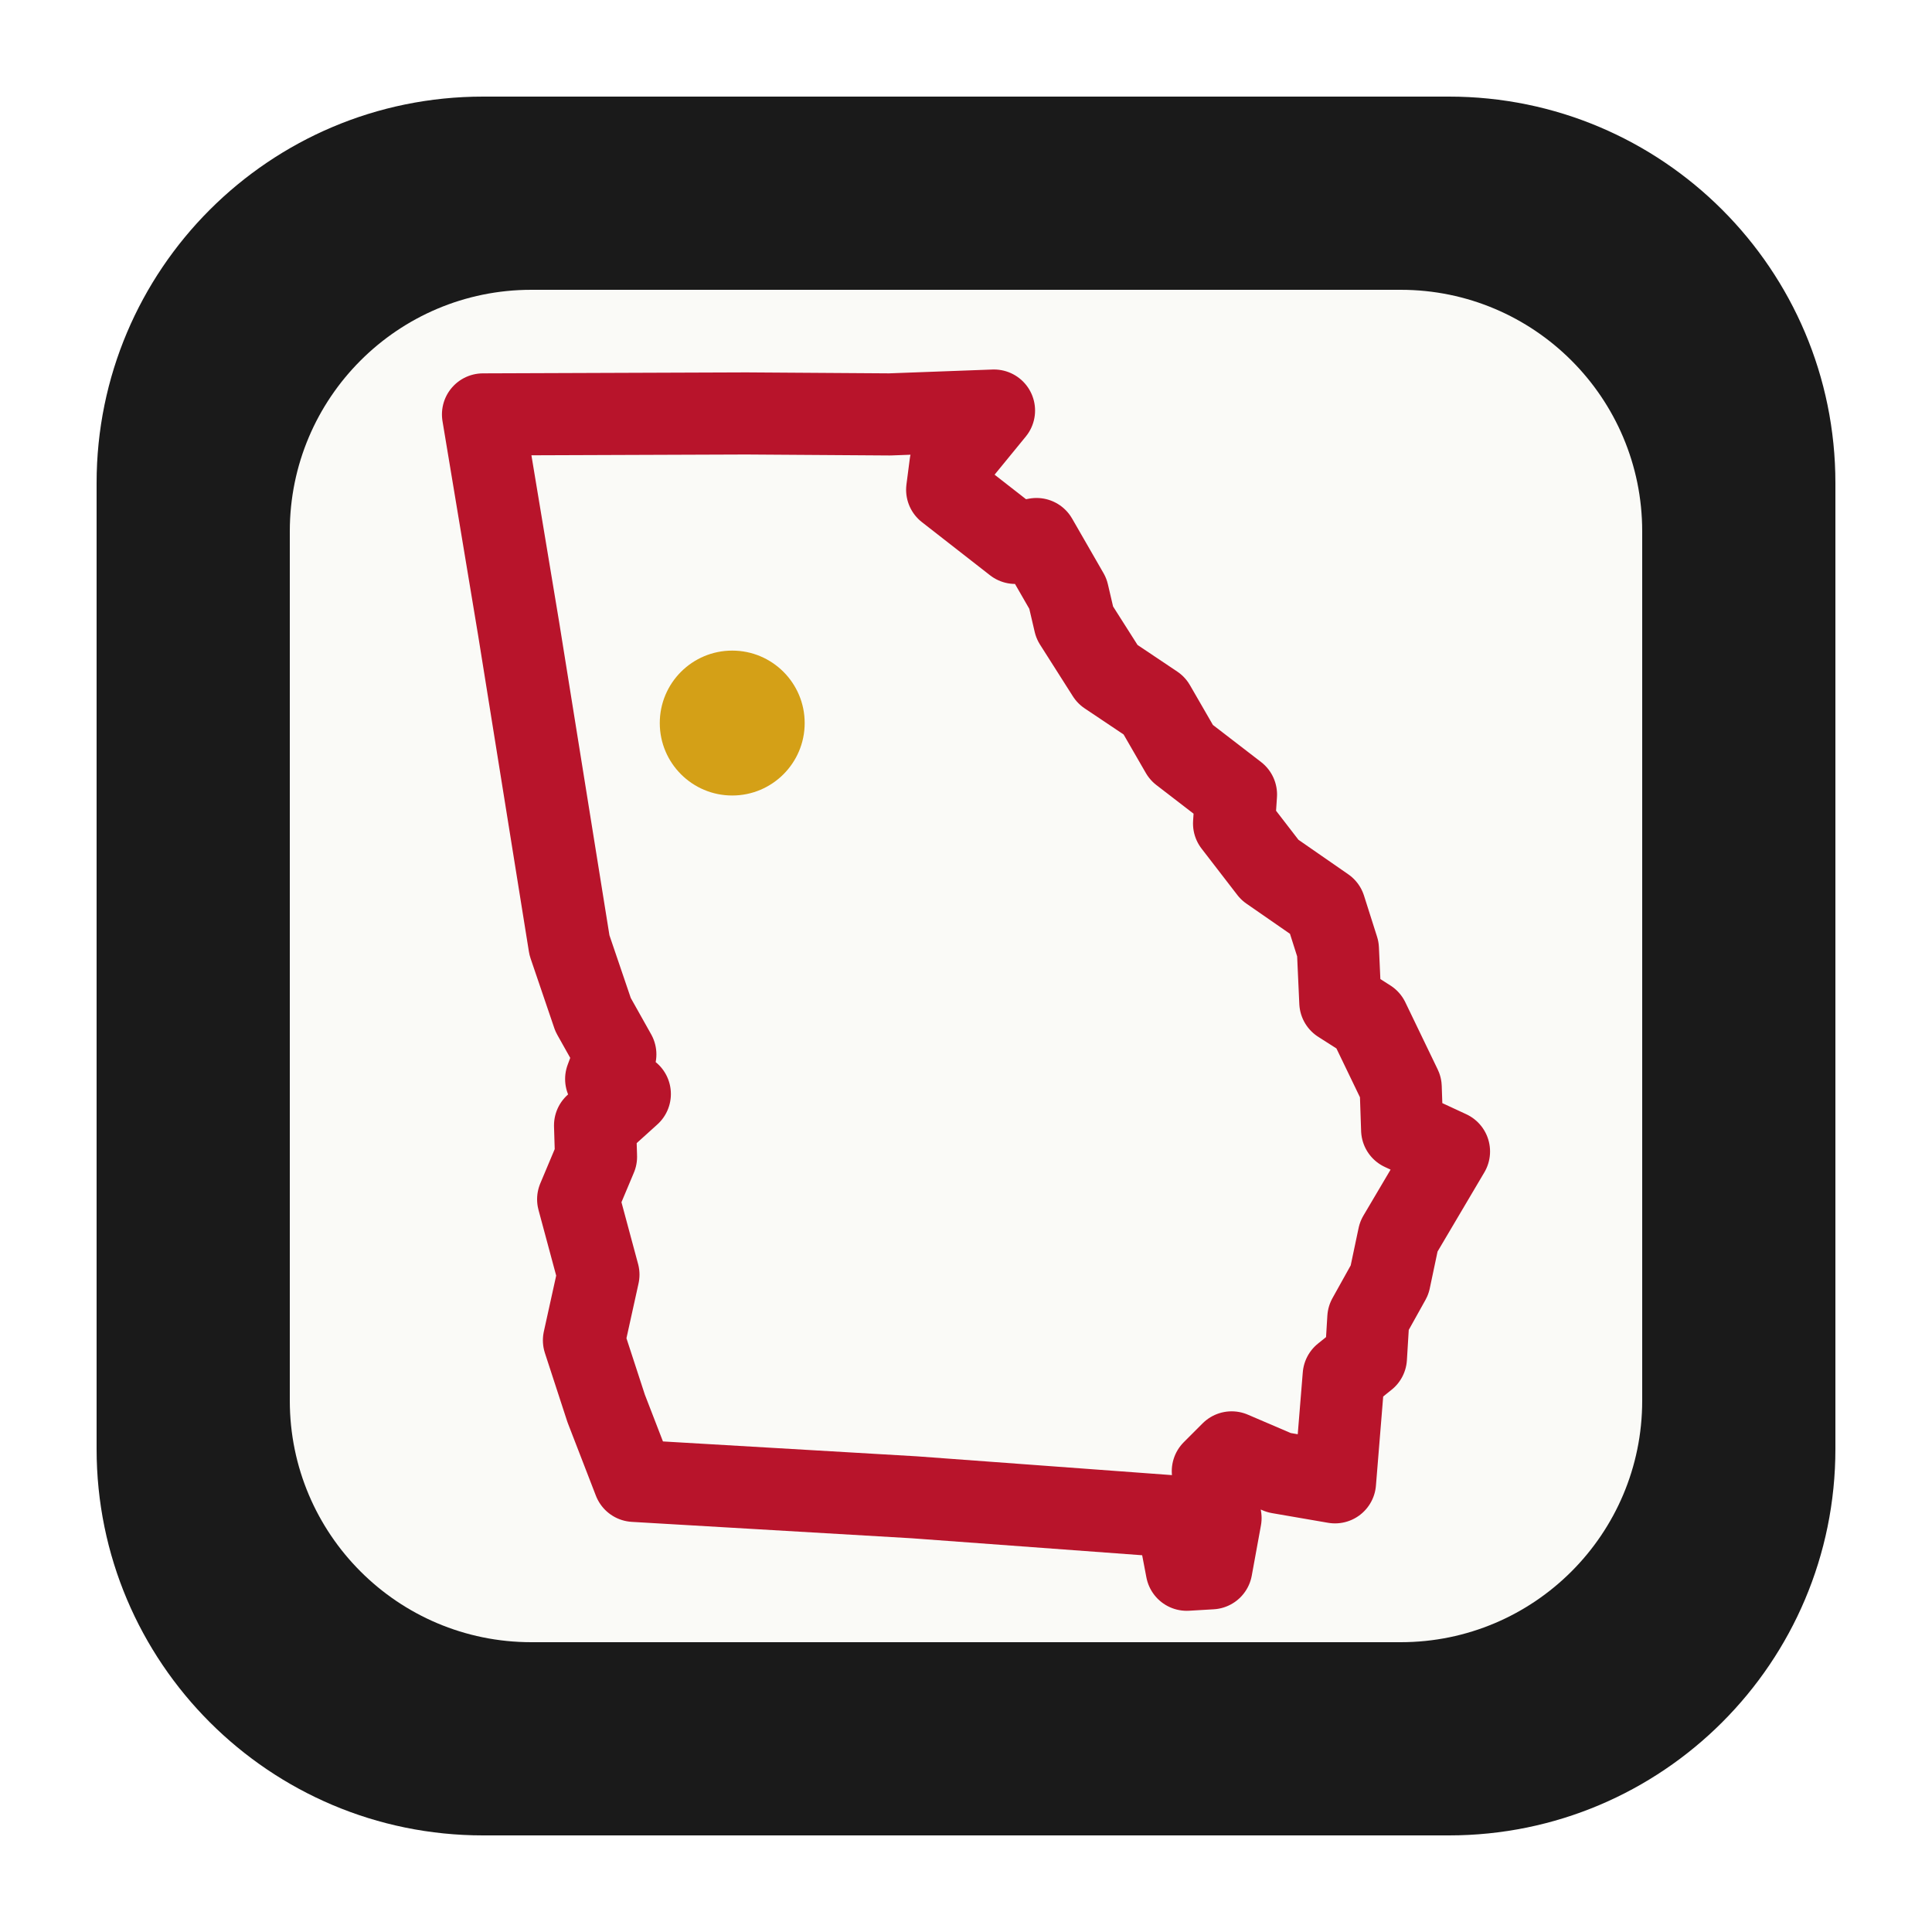
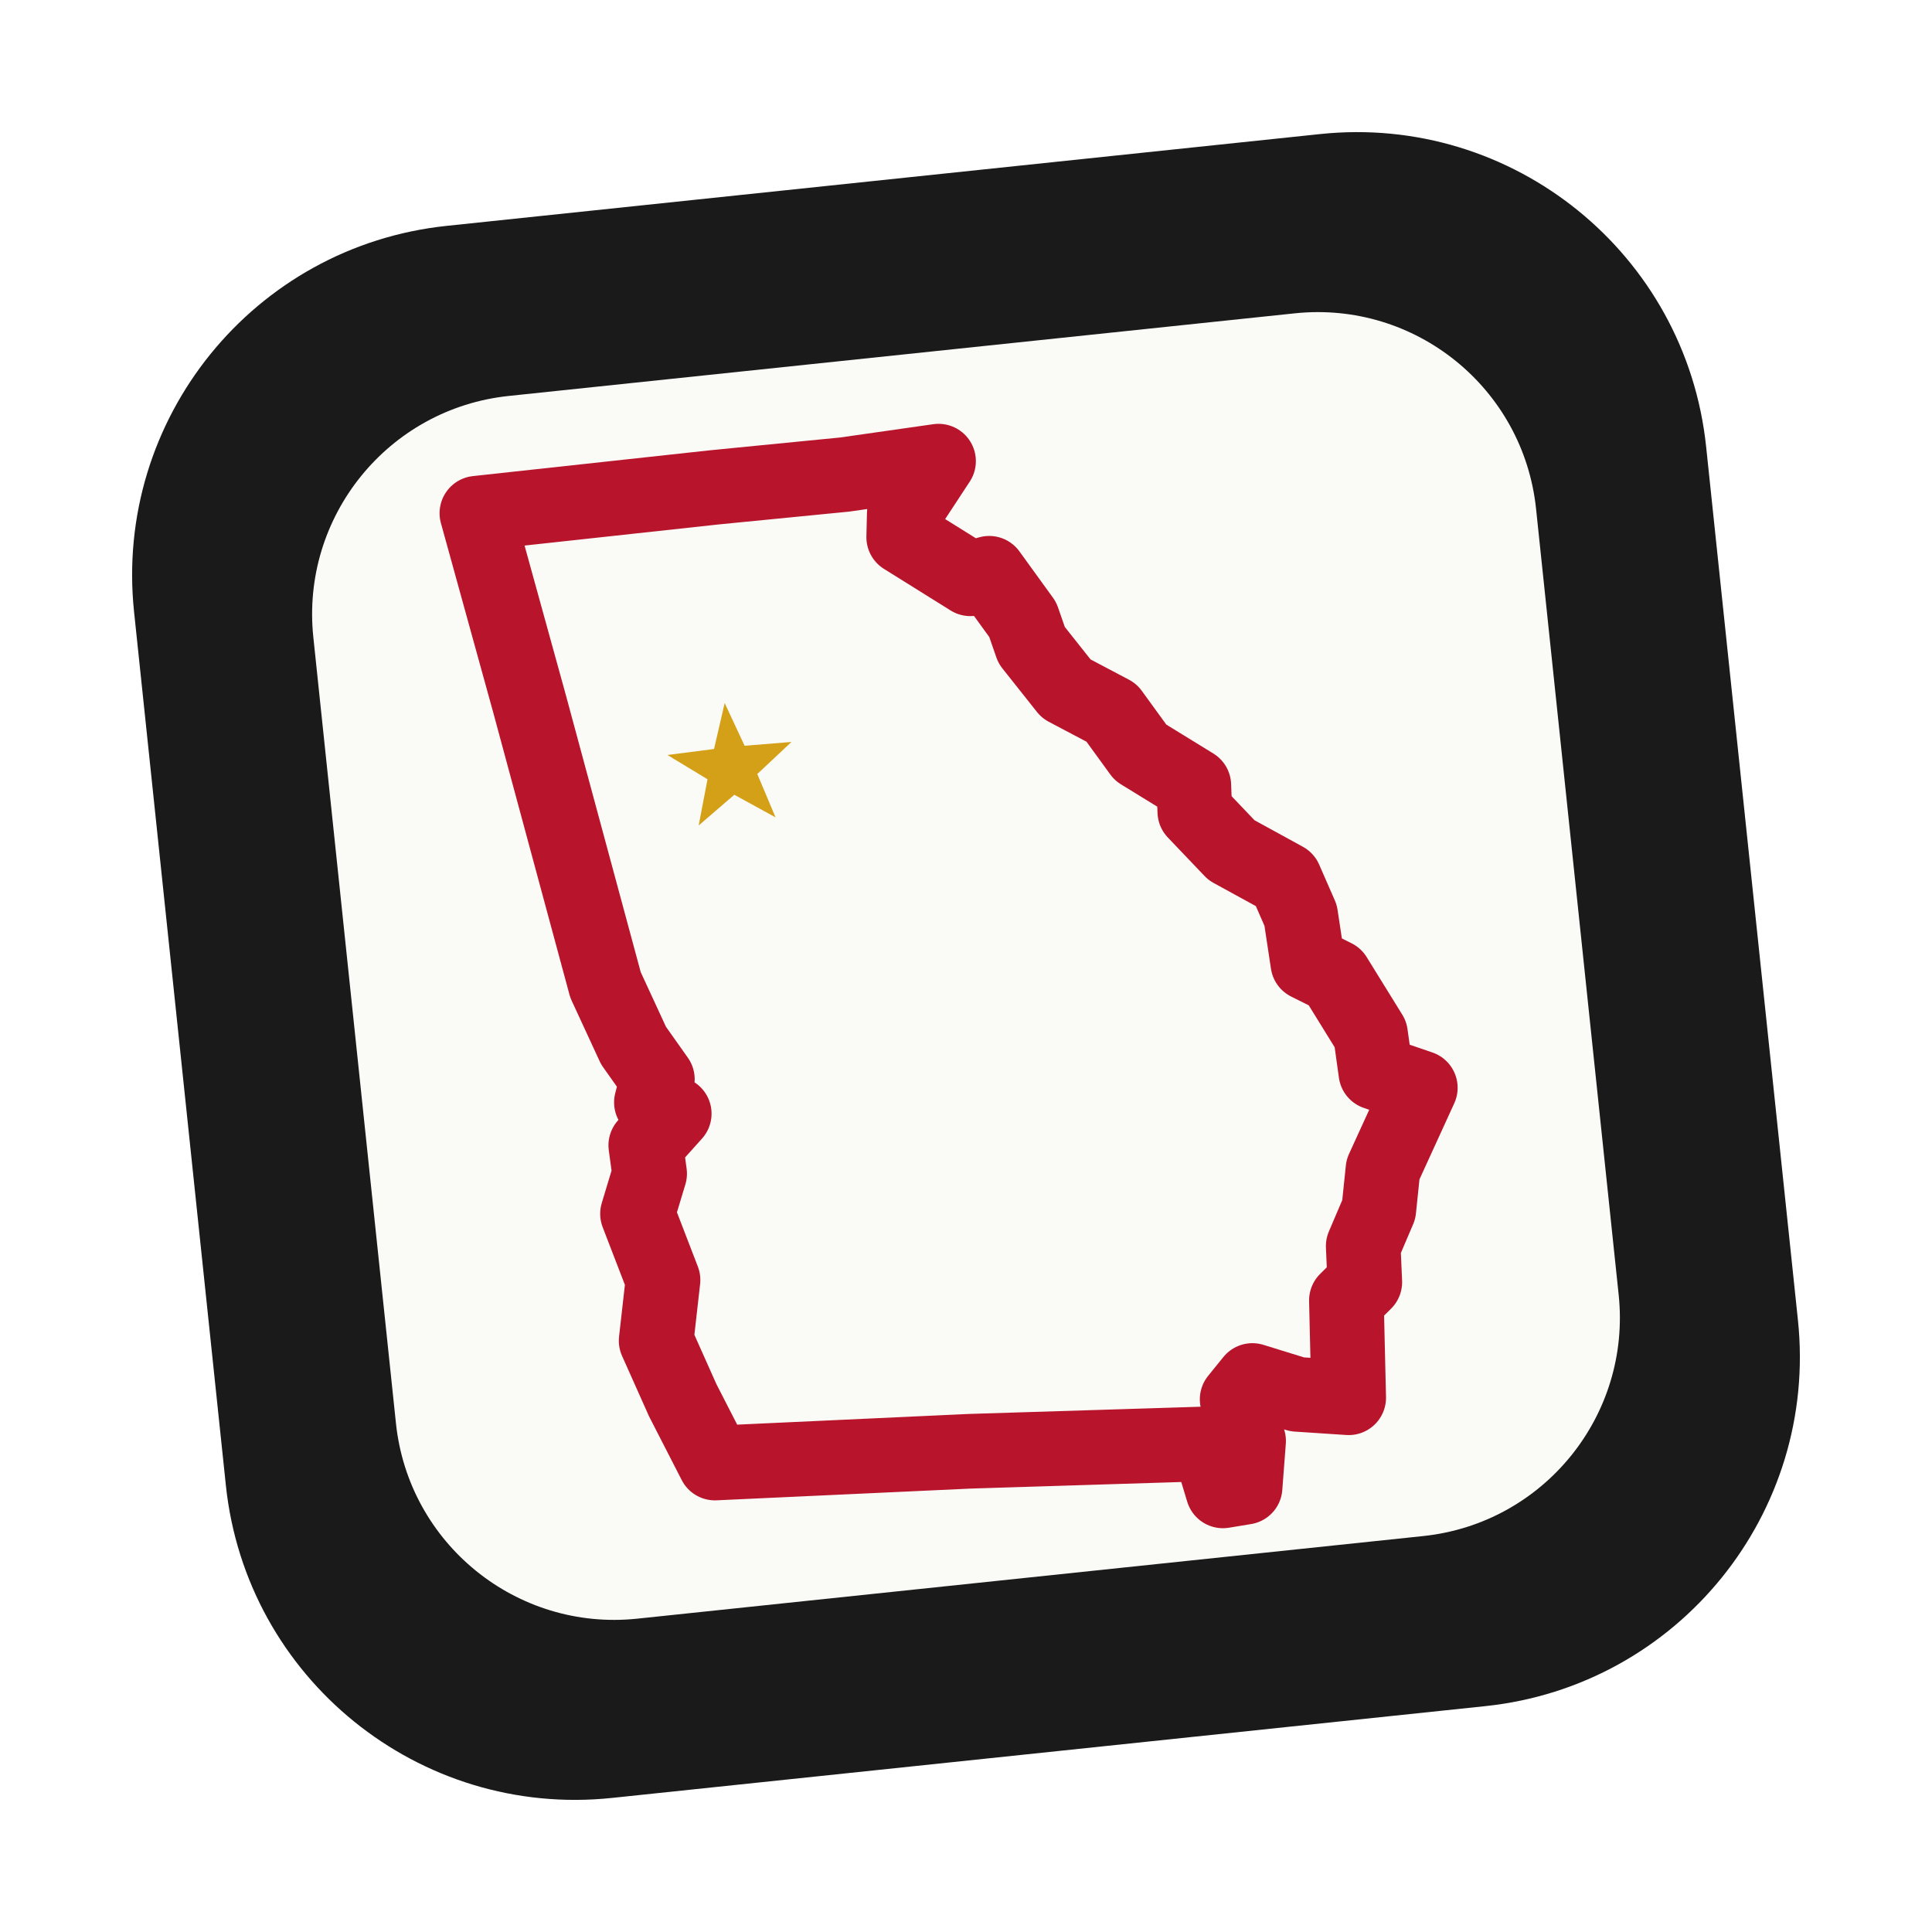
- <svg xmlns="http://www.w3.org/2000/svg" viewBox="0 0 40 40">
-   <rect x="2" y="2" width="36" height="36" rx="8" fill="#1A1A1A" />
-   <rect x="6" y="6" width="28" height="28" rx="5" fill="#FAFAF7" />
-   <g transform="translate(0 1.5)">
-     <path d="M20.58 7.0 L19.68 8.1 L19.61 8.64 L21.02 9.74 L21.46 9.66 L22.11 10.79 L22.25 11.39 L22.93 12.46 L23.9 13.11 L24.46 14.08 L25.59 14.95 L25.55 15.55 L26.29 16.51 L27.43 17.3 L27.7 18.15 L27.75 19.25 L28.33 19.62 L29.0 21.01 L29.03 21.89 L30.0 22.34 L28.96 24.1 L28.77 25.0 L28.33 25.79 L28.28 26.61 L27.82 26.98 L27.64 29.19 L26.48 28.99 L25.5 28.57 L25.11 28.96 L25.27 29.93 L25.08 30.97 L24.57 31.0 L24.36 29.9 L18.93 29.5 L13.13 29.16 L12.55 27.66 L12.09 26.25 L12.39 24.89 L11.97 23.33 L12.34 22.45 L12.32 21.8 L13.04 21.15 L12.55 20.84 L12.74 20.33 L12.28 19.51 L11.79 18.07 L10.74 11.53 L10.0 7.08 L15.45 7.06 L18.42 7.08 L20.58 7.0 Z" fill="none" stroke="#B8142B" stroke-width="1.7" stroke-linejoin="round" stroke-linecap="round" />
-     <circle cx="15.16" cy="13.47" r="1.5" fill="#D4A017" />
+ <svg xmlns="http://www.w3.org/2000/svg" viewBox="-2 -2 44 44">
+   <g transform="rotate(-6 20 20)">
+     <rect x="2" y="2" width="36" height="36" rx="8" fill="#1A1A1A" />
+     <rect x="6" y="6" width="28" height="28" rx="5" fill="#FAFAF7" />
+     <g transform="translate(0 1.5)">
+       <path d="M20.58 7.0 L19.68 8.1 L19.61 8.64 L21.02 9.74 L21.46 9.66 L22.11 10.79 L22.25 11.39 L22.93 12.46 L23.9 13.11 L24.46 14.08 L25.59 14.95 L25.55 15.55 L26.29 16.51 L27.43 17.3 L27.7 18.15 L27.75 19.25 L28.33 19.62 L29.0 21.01 L29.03 21.89 L30.0 22.34 L28.96 24.1 L28.77 25.0 L28.33 25.79 L28.28 26.61 L27.82 26.98 L27.64 29.19 L26.48 28.99 L25.5 28.57 L25.11 28.96 L25.27 29.93 L25.08 30.97 L24.57 31.0 L24.36 29.9 L18.93 29.5 L13.13 29.16 L12.55 27.66 L12.09 26.25 L12.39 24.89 L11.97 23.33 L12.34 22.45 L12.32 21.8 L13.04 21.15 L12.55 20.84 L12.74 20.33 L12.28 19.51 L11.79 18.07 L10.74 11.53 L10.0 7.08 L15.45 7.06 L18.42 7.08 L20.58 7.0 Z" fill="none" stroke="#B8142B" stroke-width="1.7" stroke-linejoin="round" stroke-linecap="round" />
+       <polygon points="15.16,11.97 15.51,12.985 16.58,13.01 15.73,13.655 16.04,14.68 15.16,14.07 14.28,14.68 14.59,13.655 13.74,13.01 14.81,12.985" fill="#D4A017" />
+     </g>
  </g>
</svg>
